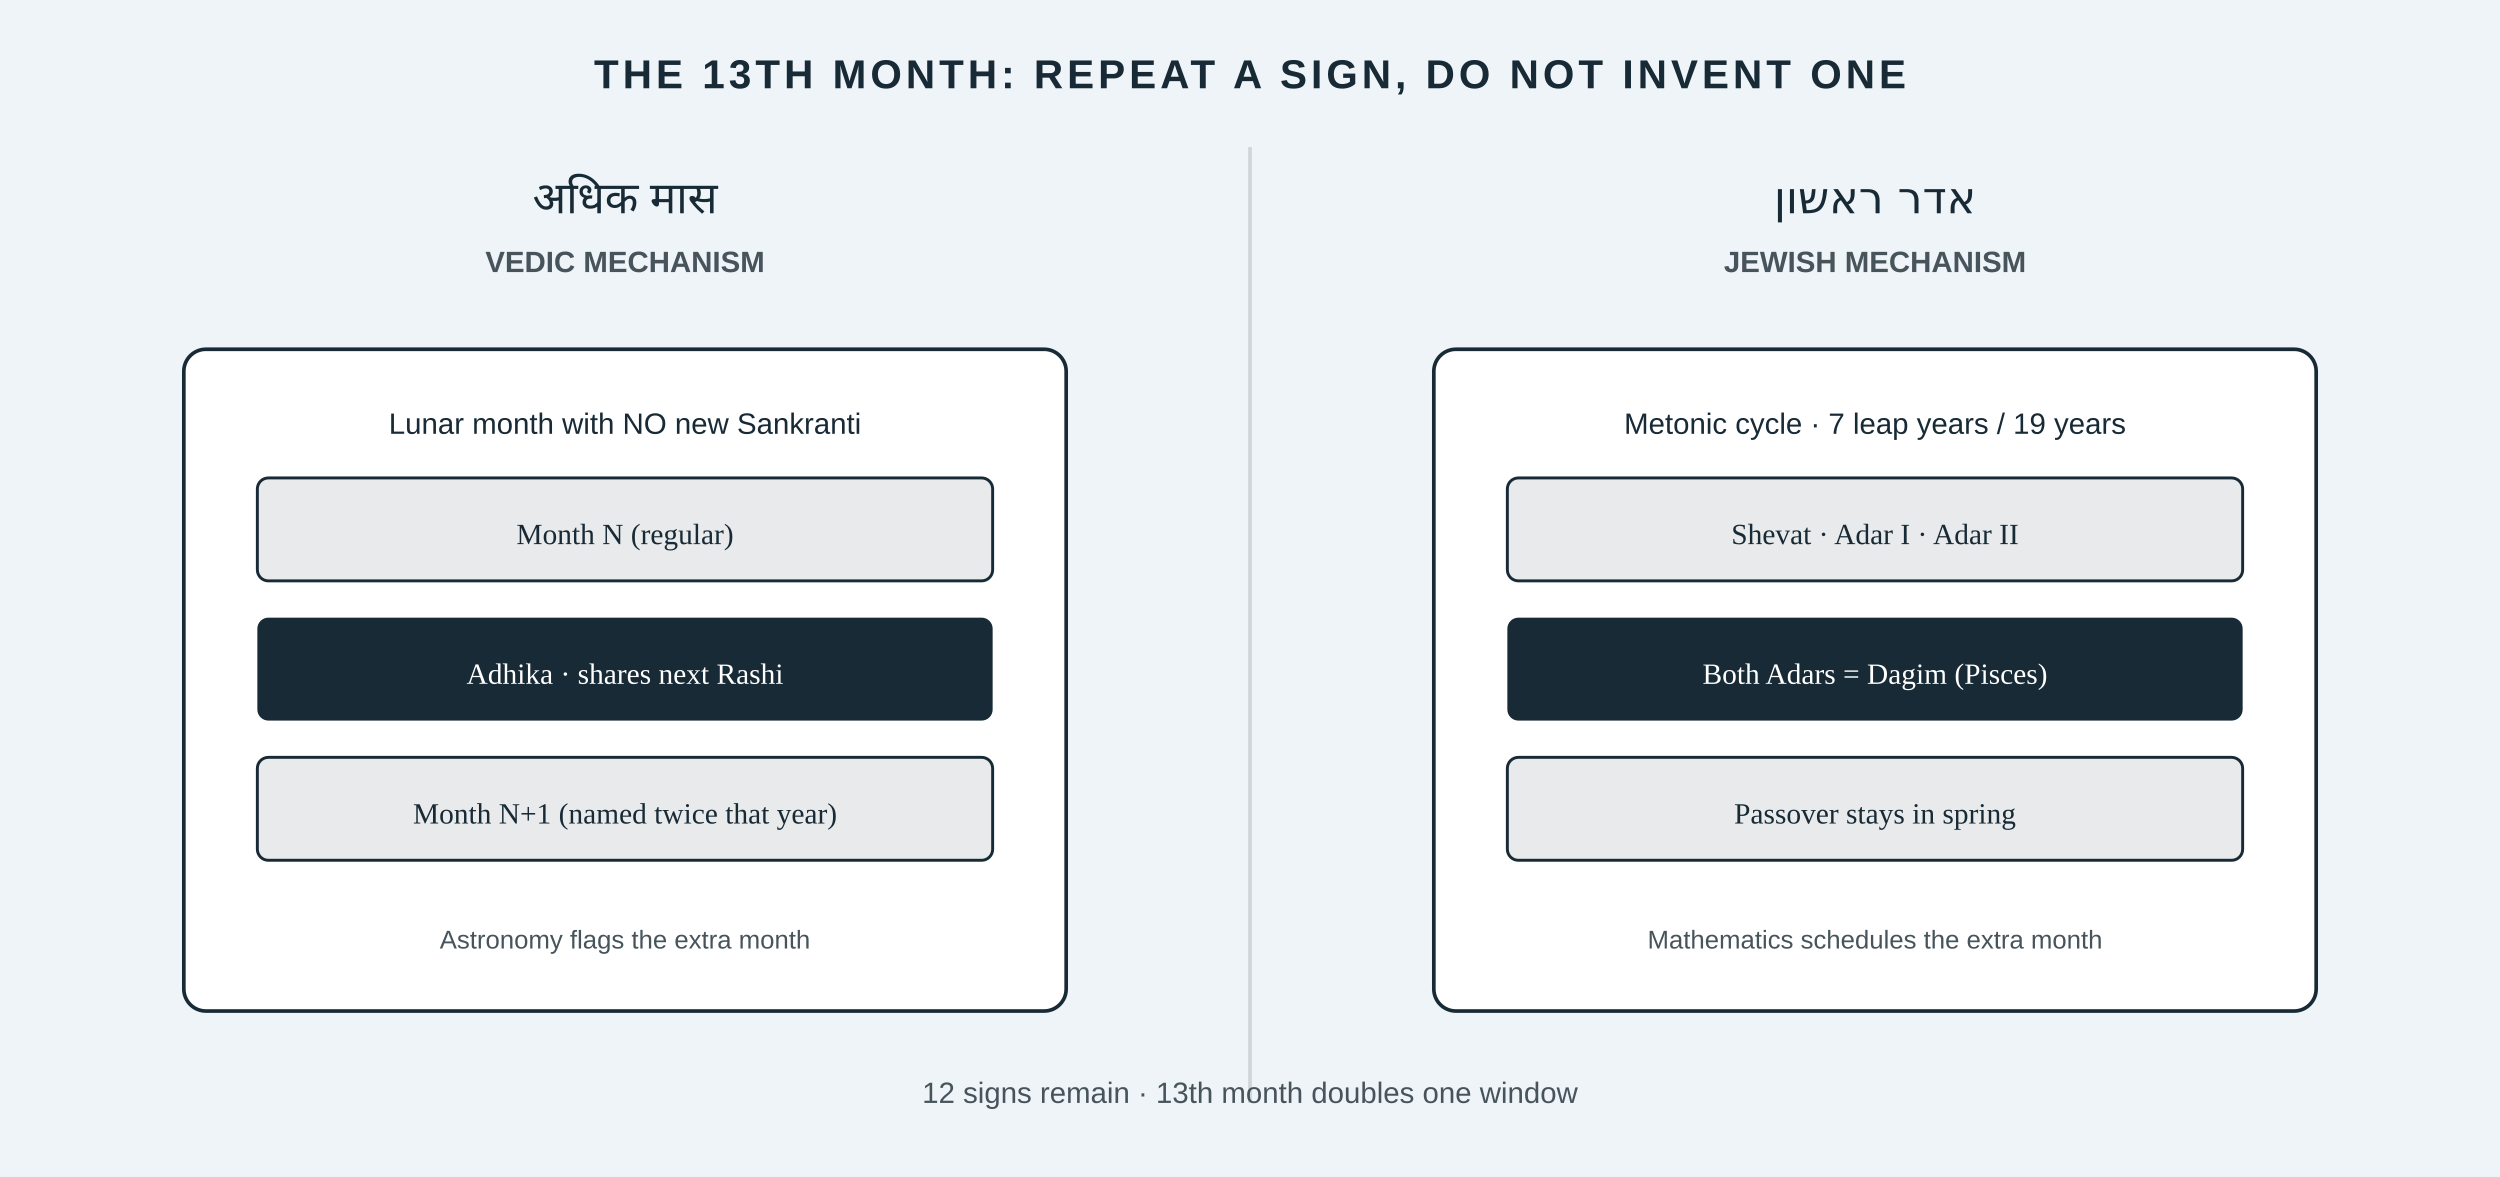
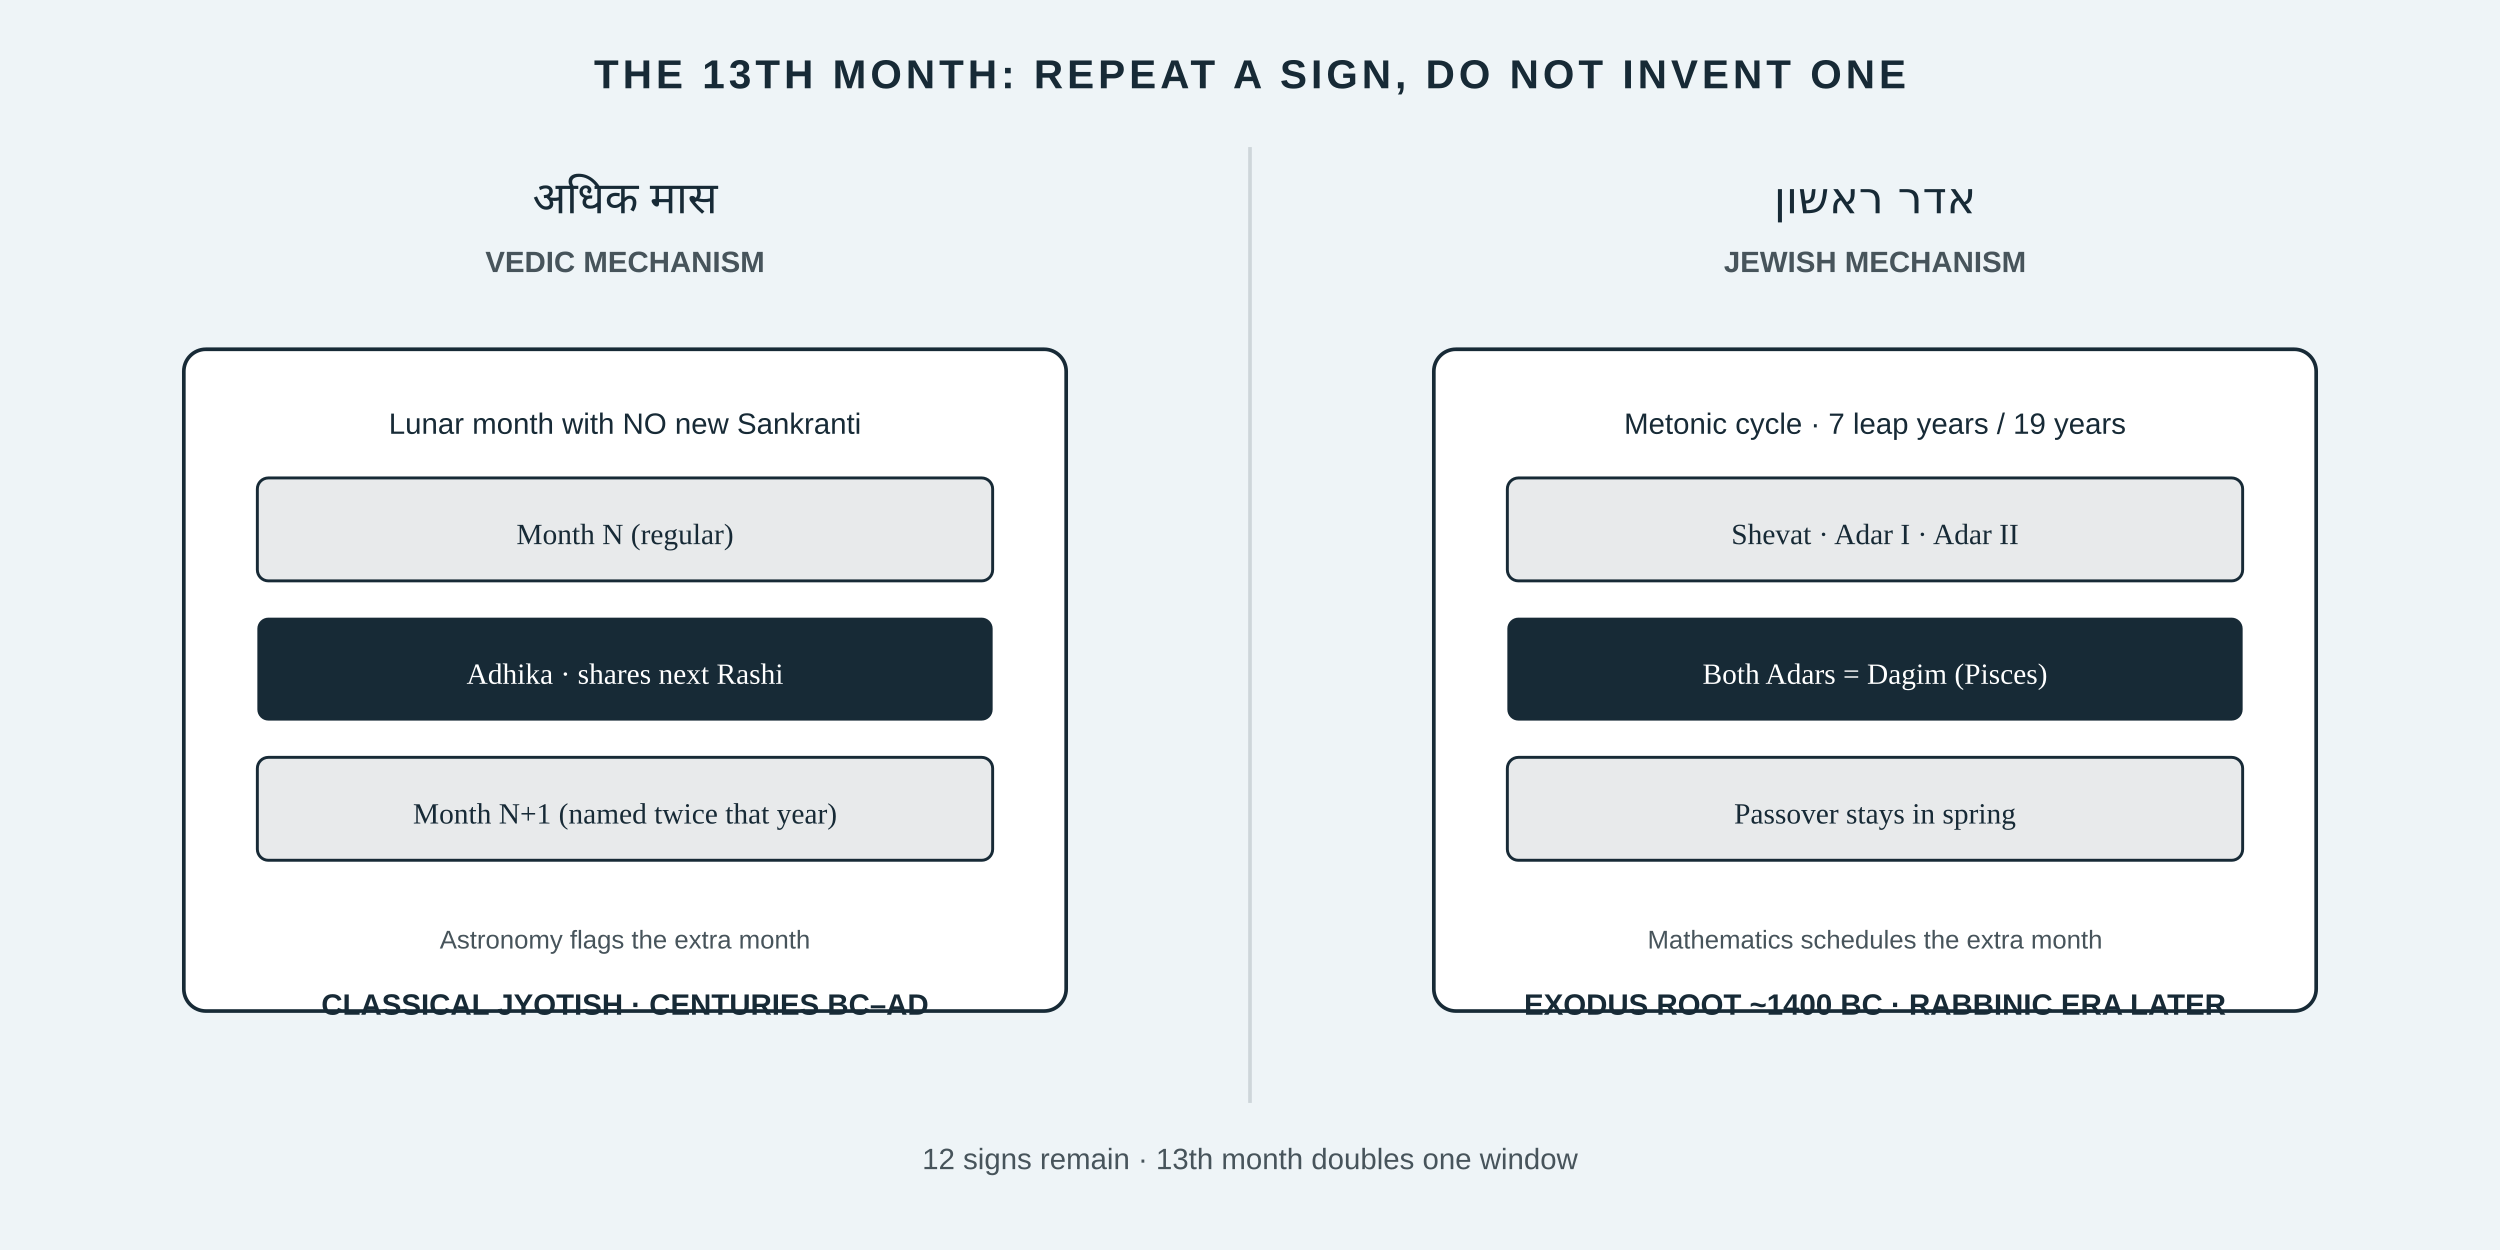
- <svg xmlns="http://www.w3.org/2000/svg" width="680" height="320" viewBox="0 0 680 320" role="img">
-   <rect width="680" height="320" fill="#EEF4F7" />
+ <svg xmlns="http://www.w3.org/2000/svg" width="680" height="340" viewBox="0 0 680 340" role="img">
+   <rect width="680" height="340" fill="#EEF4F7" />
  <text x="340" y="24" text-anchor="middle" font-family="Arial,Helvetica,sans-serif" font-size="11" font-weight="700" letter-spacing="0.1em" fill="#172A36">THE 13TH MONTH: REPEAT A SIGN, DO NOT INVENT ONE</text>
  <line x1="340" y1="40" x2="340" y2="300" stroke="#172A36" stroke-width="1" opacity="0.15" />
  <text x="170" y="58" text-anchor="middle" font-family="'Noto Sans Devanagari', 'Arial Unicode MS', sans-serif" font-size="12" fill="#172A36">अधिक मास</text>
  <text x="510" y="58" text-anchor="middle" font-family="'Noto Sans Devanagari', 'Arial Unicode MS', sans-serif" font-size="12" fill="#172A36">אדר ראשון</text>
  <text x="170" y="74" text-anchor="middle" font-family="Arial,Helvetica,sans-serif" font-size="8" font-weight="700" fill="#47545B">VEDIC MECHANISM</text>
  <text x="510" y="74" text-anchor="middle" font-family="Arial,Helvetica,sans-serif" font-size="8" font-weight="700" fill="#47545B">JEWISH MECHANISM</text>
  <rect x="50" y="95" width="240" height="180" rx="6" fill="#FFF" stroke="#172A36" stroke-width="1" />
  <text x="170" y="118" text-anchor="middle" font-family="Arial,Helvetica,sans-serif" font-size="8" fill="#172A36">Lunar month with NO new Sankranti</text>
  <rect x="70" y="130" width="200" height="28" rx="3" fill="rgba(23,42,54,0.1)" stroke="#172A36" stroke-width="0.8" />
  <text x="170" y="148" text-anchor="middle" font-size="8" fill="#172A36">Month N (regular)</text>
  <rect x="70" y="168" width="200" height="28" rx="3" fill="#172A36" />
  <text x="170" y="186" text-anchor="middle" font-size="8" fill="#FFFFFF">Adhika · shares next Rashi</text>
  <rect x="70" y="206" width="200" height="28" rx="3" fill="rgba(23,42,54,0.1)" stroke="#172A36" stroke-width="0.8" />
  <text x="170" y="224" text-anchor="middle" font-size="8" fill="#172A36">Month N+1 (named twice that year)</text>
  <text x="170" y="258" text-anchor="middle" font-family="Arial,Helvetica,sans-serif" font-size="7" fill="#47545B">Astronomy flags the extra month</text>
+   <text x="170" y="276" text-anchor="middle" font-family="Arial,Helvetica,sans-serif" font-size="8" font-weight="700" fill="#172A36">CLASSICAL JYOTISH · CENTURIES BC–AD</text>
  <rect x="390" y="95" width="240" height="180" rx="6" fill="#FFF" stroke="#172A36" stroke-width="1" />
  <text x="510" y="118" text-anchor="middle" font-family="Arial,Helvetica,sans-serif" font-size="8" fill="#172A36">Metonic cycle · 7 leap years / 19 years</text>
  <rect x="410" y="130" width="200" height="28" rx="3" fill="rgba(23,42,54,0.1)" stroke="#172A36" stroke-width="0.8" />
  <text x="510" y="148" text-anchor="middle" font-size="8" fill="#172A36">Shevat · Adar I · Adar II</text>
  <rect x="410" y="168" width="200" height="28" rx="3" fill="#172A36" />
  <text x="510" y="186" text-anchor="middle" font-size="8" fill="#FFFFFF">Both Adars = Dagim (Pisces)</text>
  <rect x="410" y="206" width="200" height="28" rx="3" fill="rgba(23,42,54,0.1)" stroke="#172A36" stroke-width="0.8" />
  <text x="510" y="224" text-anchor="middle" font-size="8" fill="#172A36">Passover stays in spring</text>
  <text x="510" y="258" text-anchor="middle" font-family="Arial,Helvetica,sans-serif" font-size="7" fill="#47545B">Mathematics schedules the extra month</text>
-   <text x="340" y="300" text-anchor="middle" font-family="Arial,Helvetica,sans-serif" font-size="8" fill="#47545B">12 signs remain · 13th month doubles one window</text>
+   <text x="510" y="276" text-anchor="middle" font-family="Arial,Helvetica,sans-serif" font-size="8" font-weight="700" fill="#172A36">EXODUS ROOT ~1400 BC · RABBINIC ERA LATER</text>
+   <text x="340" y="318" text-anchor="middle" font-family="Arial,Helvetica,sans-serif" font-size="8" fill="#47545B">12 signs remain · 13th month doubles one window</text>
</svg>
